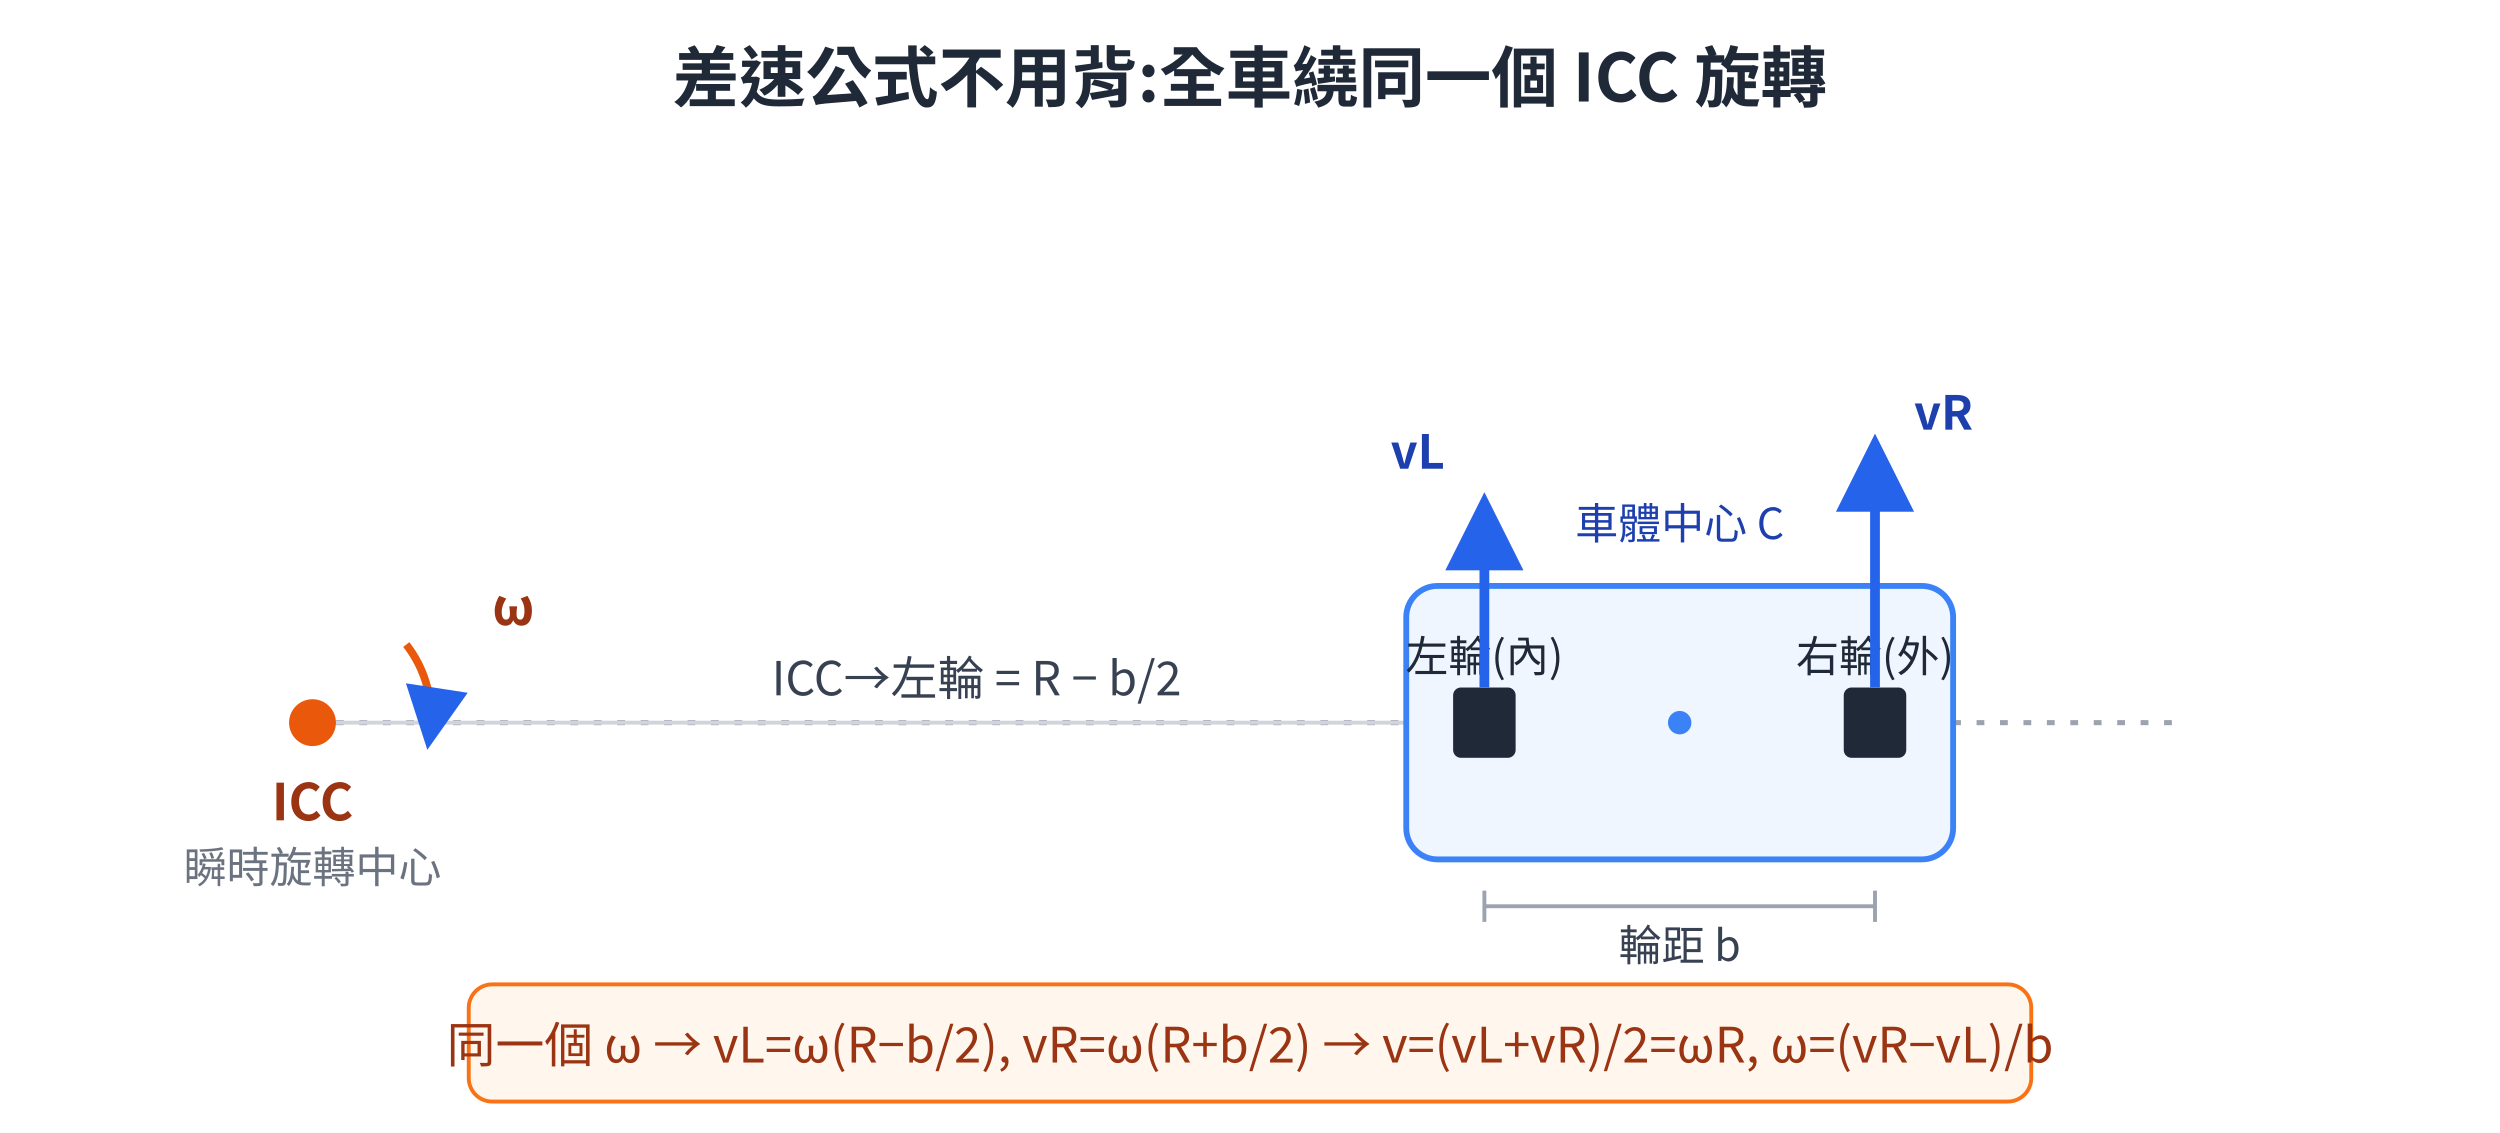
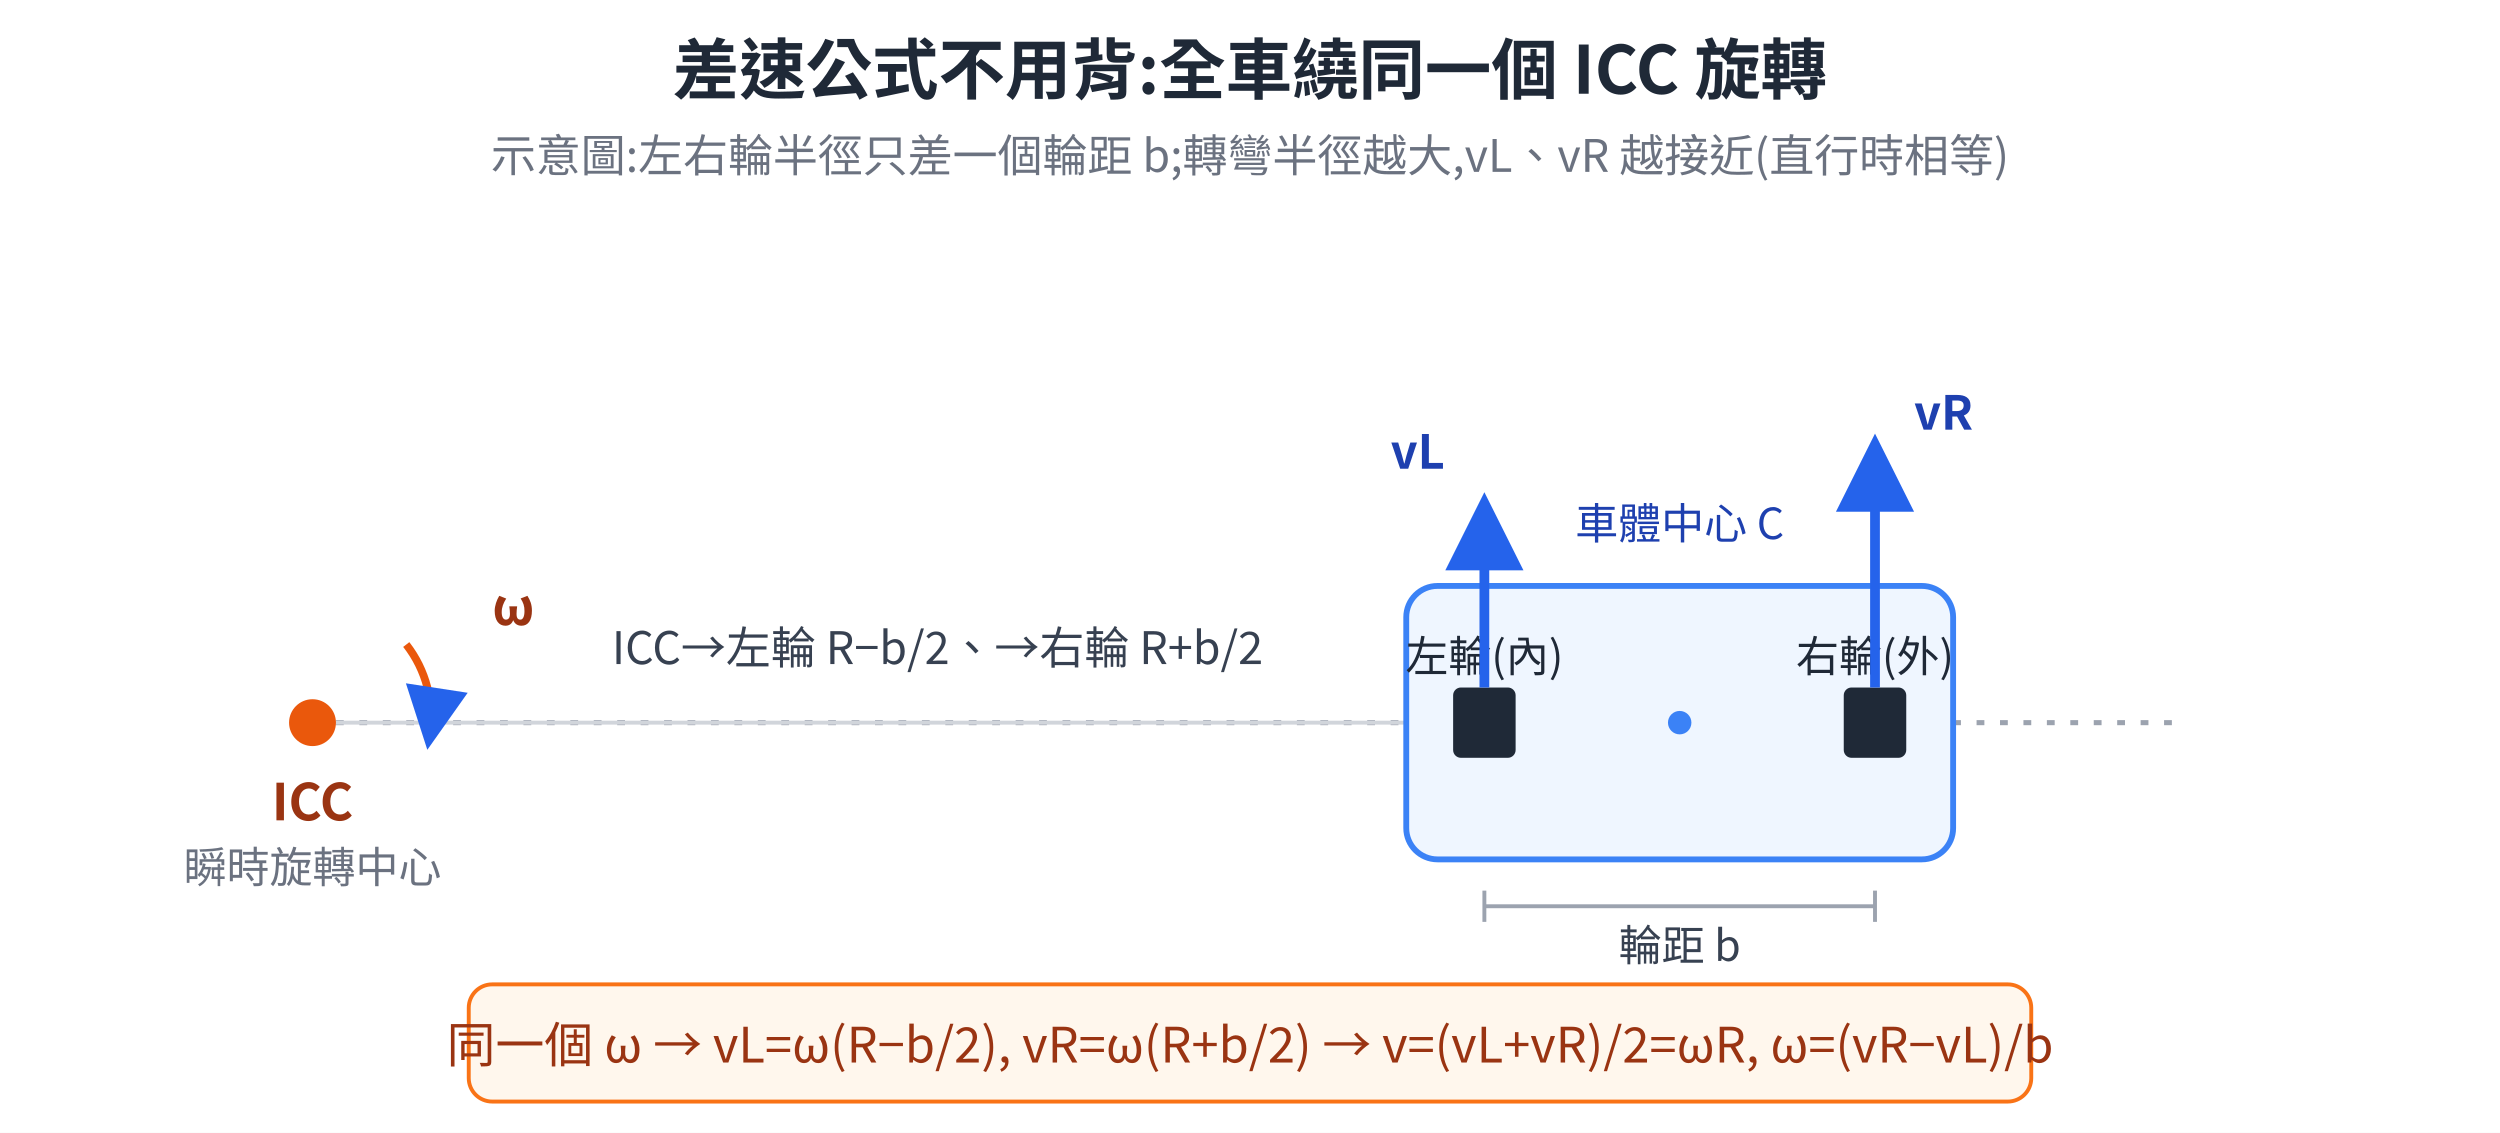
<svg xmlns="http://www.w3.org/2000/svg" viewBox="0 0 640 290" font-family="'Noto Sans CJK TC','PingFang TC','Microsoft JhengHei',sans-serif">
  <defs>
    <marker id="iv" markerWidth="11" markerHeight="11" refX="6" refY="4" orient="auto">
      <path d="M0,0 L8,4 L0,8 Z" fill="#2563EB" />
    </marker>
  </defs>
  <rect width="640" height="290" fill="#ffffff" />
-   <text x="320" y="26" text-anchor="middle" font-size="17" font-weight="700" fill="#1F2937">差速公式不用背:全車繞同一個 ICC 旋轉</text>
+   <text x="320" y="24" text-anchor="middle" font-size="17" font-weight="700" fill="#1F2937">差速公式不用背:全車繞同一個 ICC 旋轉</text>
+   <text x="320" y="44" text-anchor="middle" font-size="11.5" fill="#6B7280">示意圖:左右輪半徑只差一個輪距 b;轉彎半徑越大,vL、vR 越接近(直行時相等)</text>
  <line x1="80" y1="185" x2="560" y2="185" stroke="#9CA3AF" stroke-width="1.3" stroke-dasharray="2 4" />
  <line x1="80" y1="185" x2="380" y2="185" stroke="#D1D5DB" stroke-width="1" />
  <circle cx="80" cy="185" r="6" fill="#EA580C" />
  <text x="80" y="210" text-anchor="middle" font-size="13" font-weight="700" fill="#9A3412">ICC</text>
  <text x="80" y="226" text-anchor="middle" font-size="11" fill="#6B7280">瞬時旋轉中心</text>
  <path d="M104,165 A30 30 0 0 1 110,188" fill="none" stroke="#EA580C" stroke-width="2" marker-end="url(#iv)" />
  <text x="126" y="160" font-size="13" font-weight="700" fill="#9A3412">ω</text>
  <rect x="360" y="150" width="140" height="70" rx="8" fill="#EFF6FF" stroke="#3B82F6" stroke-width="1.5" />
  <rect x="372" y="176" width="16" height="18" rx="2" fill="#1F2937" />
  <rect x="472" y="176" width="16" height="18" rx="2" fill="#1F2937" />
  <text x="380" y="172" text-anchor="middle" font-size="11" fill="#1F2937">左輪(內)</text>
  <text x="480" y="172" text-anchor="middle" font-size="11" fill="#1F2937">右輪(外)</text>
  <circle cx="430" cy="185" r="3" fill="#3B82F6" />
  <text x="430" y="138" text-anchor="middle" font-size="11" fill="#1E40AF">車體中心 C</text>
  <line x1="380" y1="176" x2="380" y2="131" stroke="#2563EB" stroke-width="2.5" marker-end="url(#iv)" />
  <text x="356" y="120" font-size="12" font-weight="700" fill="#1E40AF">vL</text>
  <line x1="480" y1="176" x2="480" y2="116" stroke="#2563EB" stroke-width="2.5" marker-end="url(#iv)" />
  <text x="490" y="110" font-size="12" font-weight="700" fill="#1E40AF">vR</text>
-   <text x="250" y="178" text-anchor="middle" font-size="12" fill="#374151">ICC→左輪 = R − b/2</text>
+   <text x="240" y="170" text-anchor="middle" font-size="11.5" fill="#374151">ICC→左輪 R−b/2、→右輪 R+b/2</text>
  <line x1="380" y1="232" x2="480" y2="232" stroke="#9CA3AF" stroke-width="1" />
  <line x1="380" y1="228" x2="380" y2="236" stroke="#9CA3AF" />
  <line x1="480" y1="228" x2="480" y2="236" stroke="#9CA3AF" />
  <text x="430" y="246" text-anchor="middle" font-size="11" fill="#374151">輪距 b</text>
  <rect x="120" y="252" width="400" height="30" rx="6" fill="#FFF7ED" stroke="#F97316" />
  <text x="320" y="272" text-anchor="middle" font-size="12.5" fill="#9A3412">同一個 ω → vL=ω(R−b/2), vR=ω(R+b/2) → v=(vL+vR)/2=ωR, ω=(vR−vL)/b</text>
</svg>
